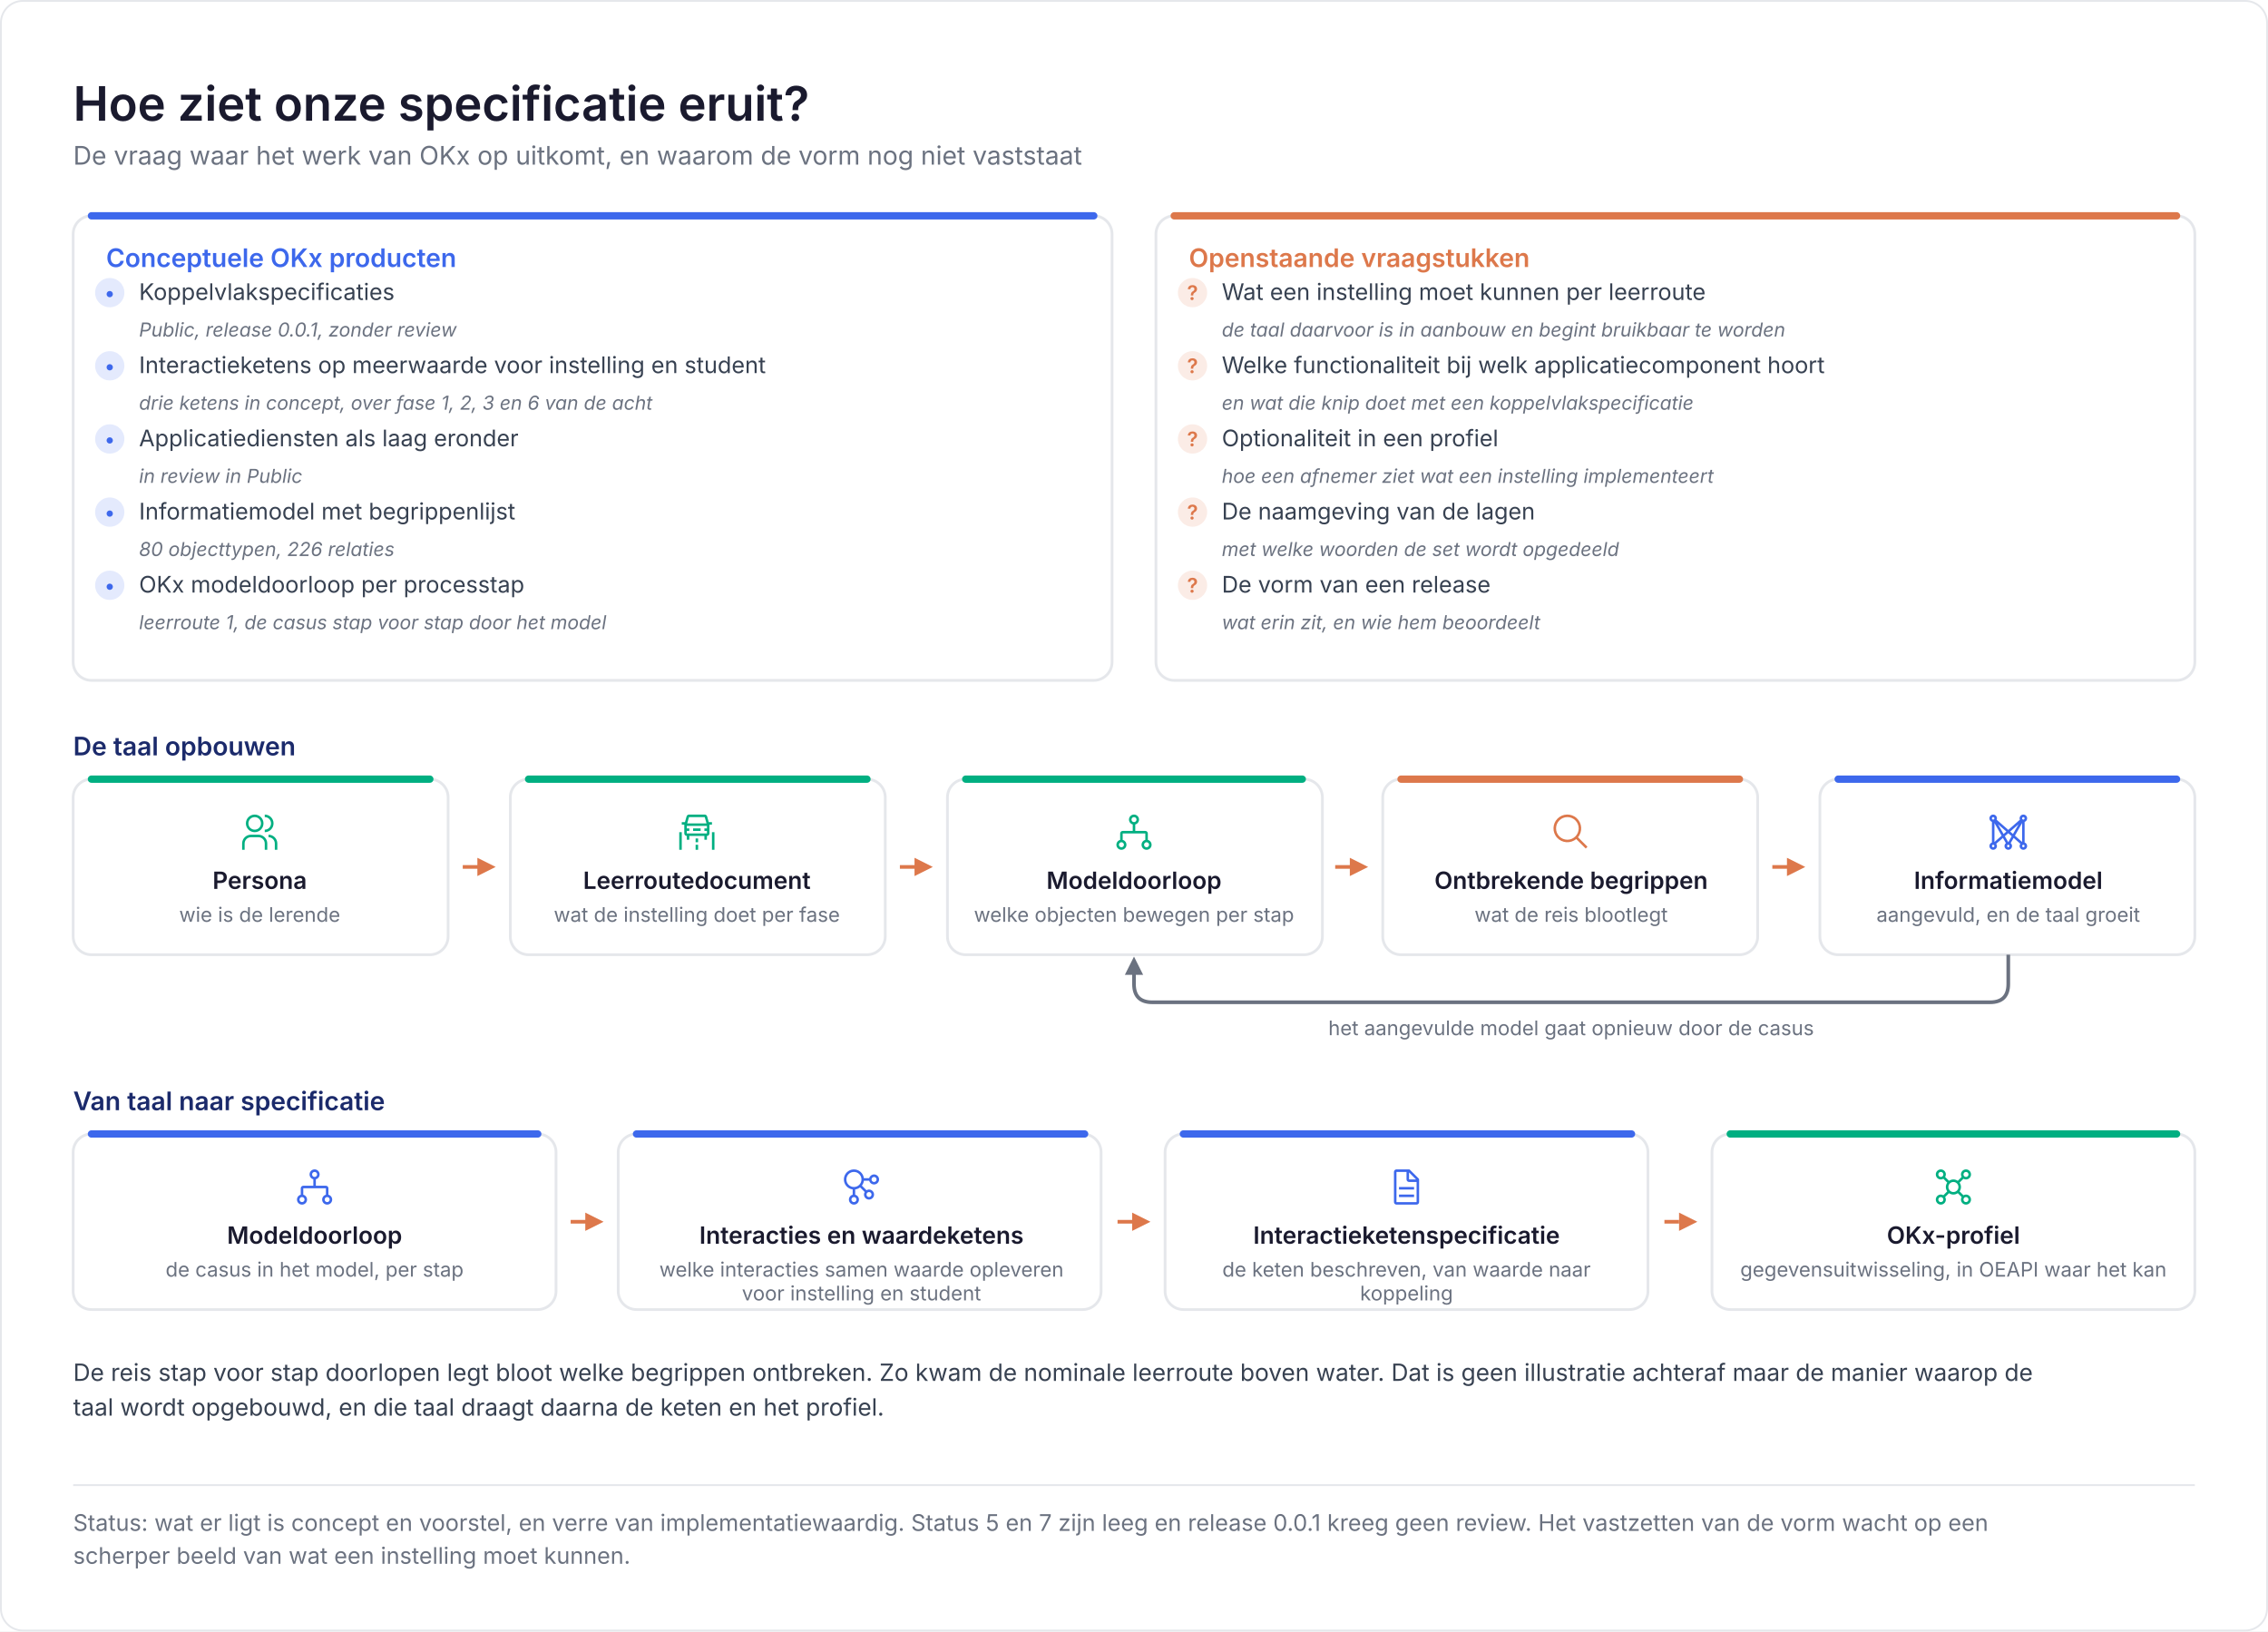
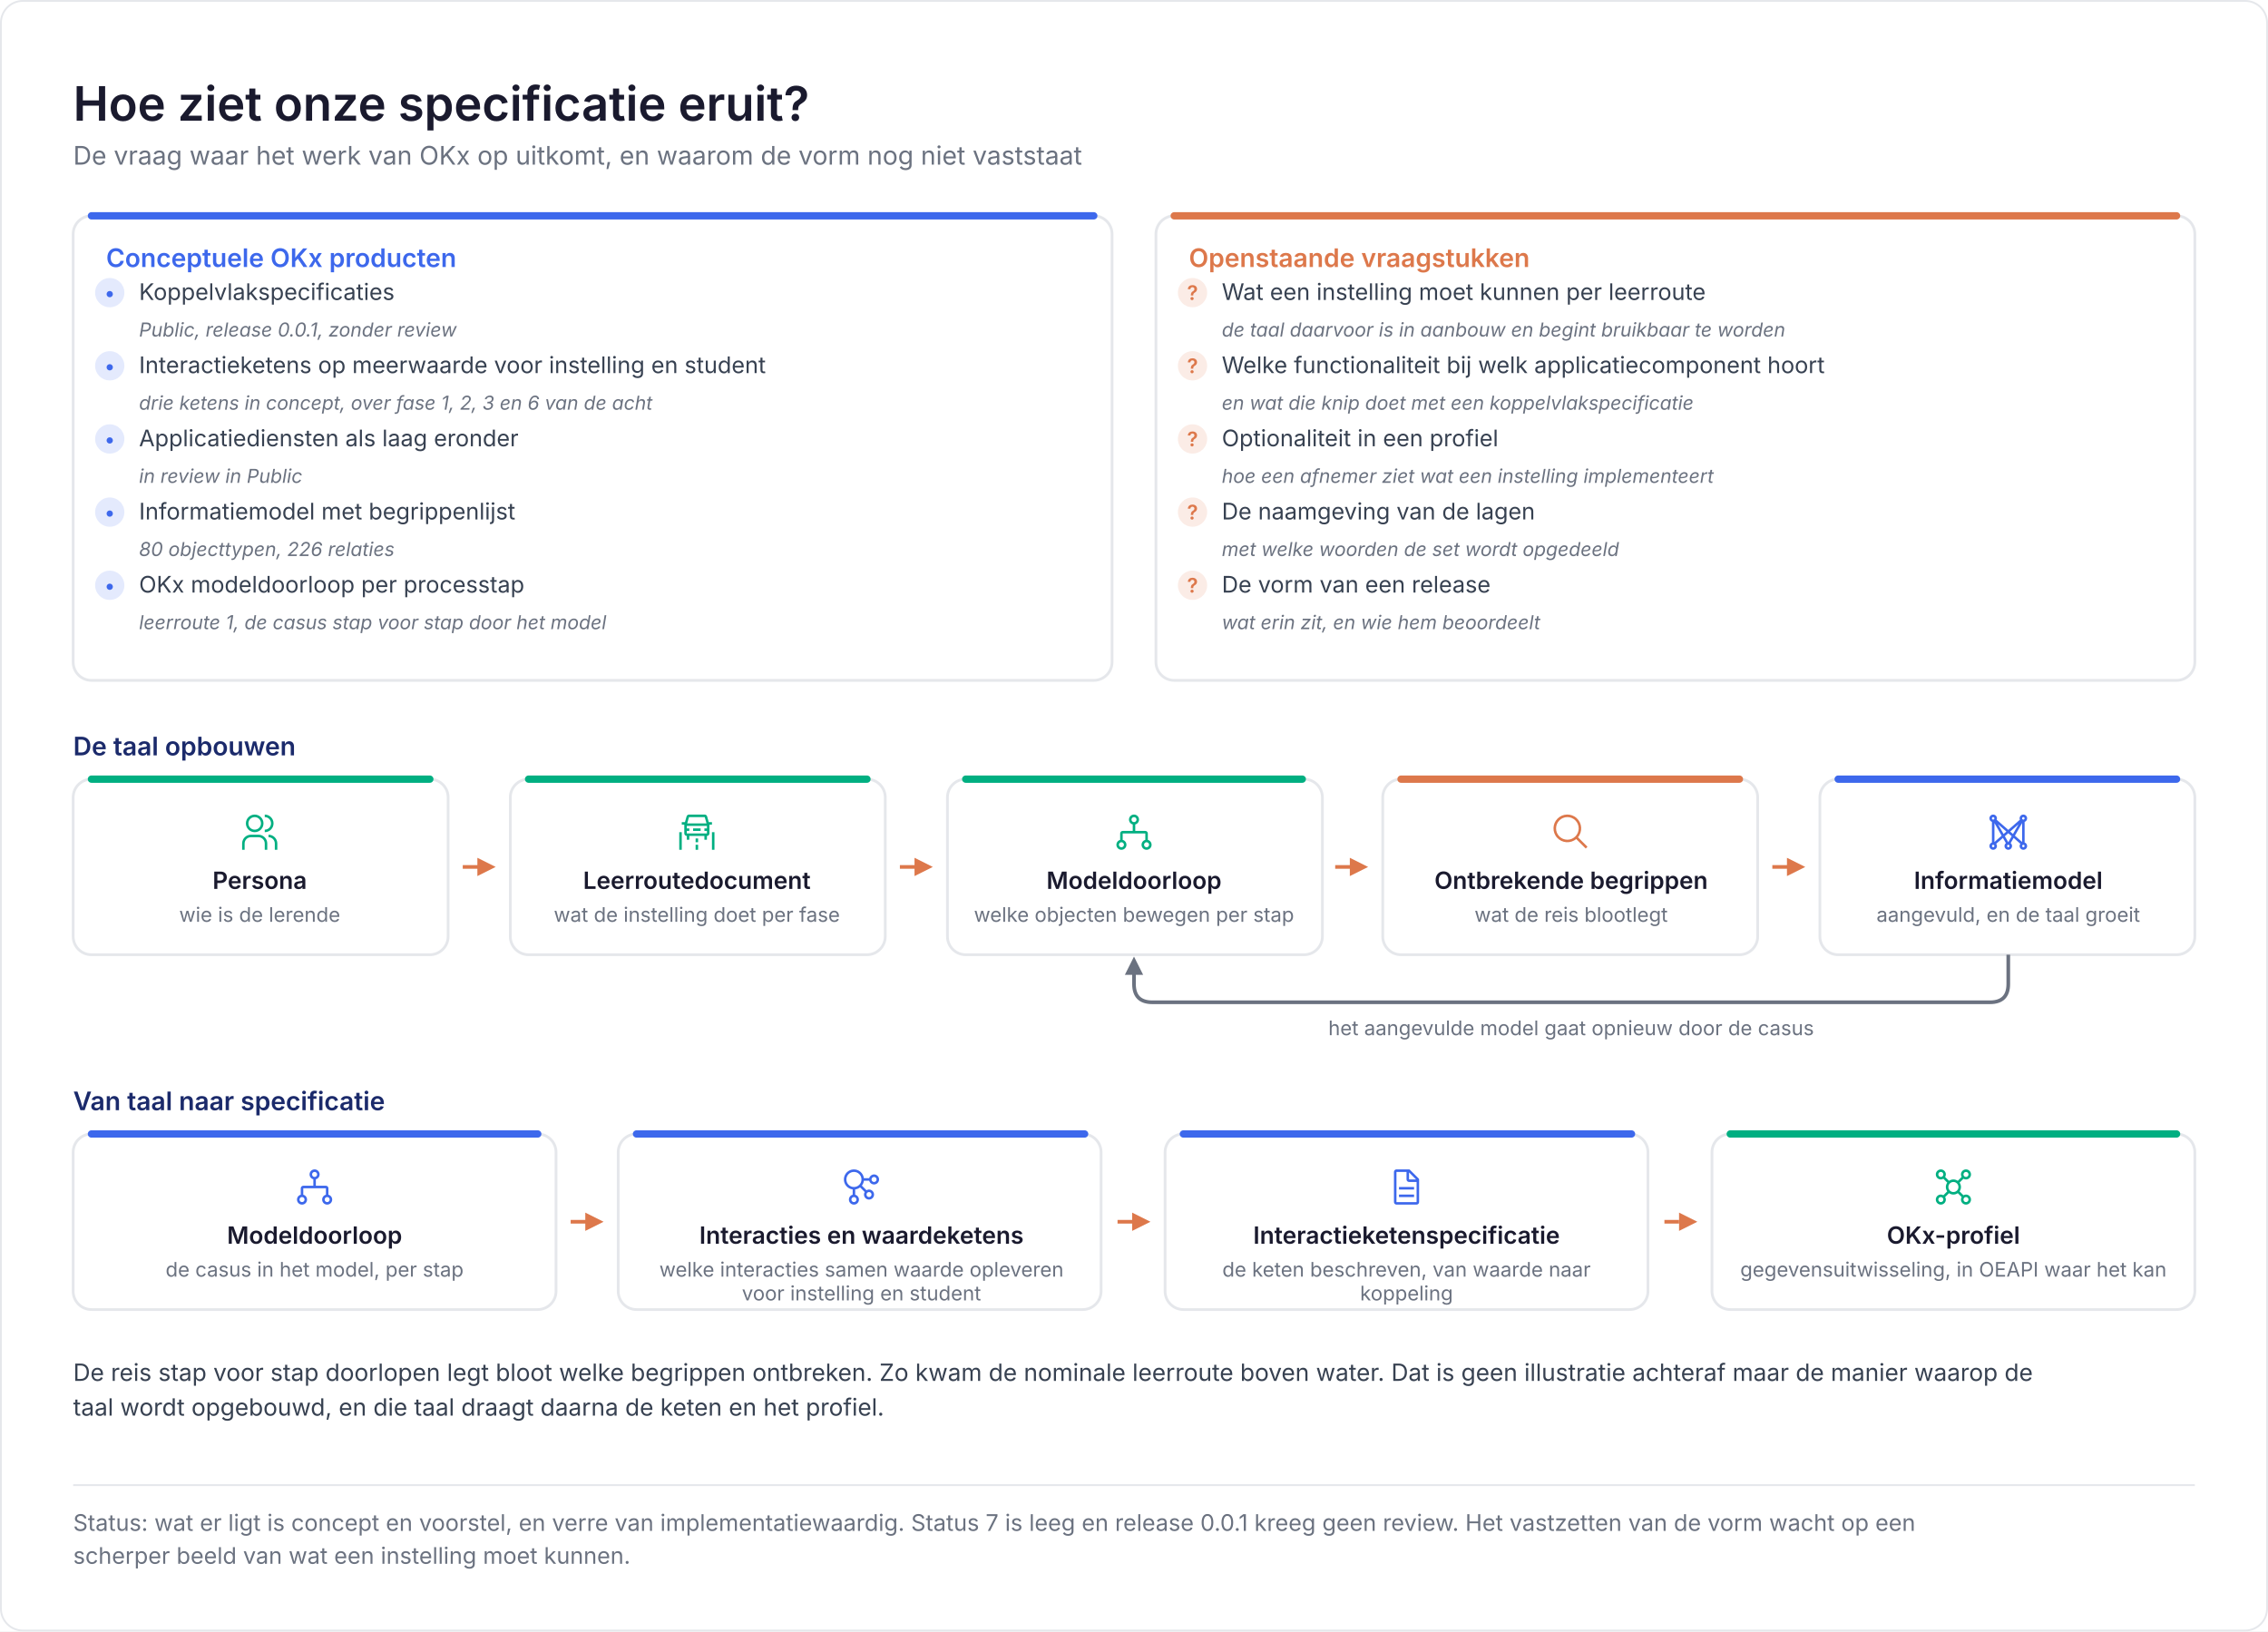
<svg xmlns="http://www.w3.org/2000/svg" viewBox="0 0 1240 892" width="1240" height="892" role="img" aria-label="Hoe ziet onze specificatie eruit?">
  <rect width="1240" height="892" fill="#ffffff" />
  <rect x="0.5" y="0.5" width="1239" height="891" rx="12" fill="none" stroke="#E5E7EB" />
  <text x="40" y="66" font-family="Inter, Segoe UI, Helvetica Neue, Arial, sans-serif" font-size="26" fill="#1A1A2E" font-weight="600">Hoe ziet onze specificatie eruit?</text>
  <text x="40" y="90" font-family="Inter, Segoe UI, Helvetica Neue, Arial, sans-serif" font-size="14" fill="#6B7280">De vraag waar het werk van OKx op uitkomt, en waarom de vorm nog niet vaststaat</text>
  <rect x="40" y="118" width="568" height="254" rx="10" fill="#ffffff" stroke="#E5E7EB" stroke-width="1.5" />
  <path d="M50 118H598" stroke="#3D68EC" stroke-width="4" stroke-linecap="round" />
  <text x="58" y="146" font-family="Inter, Segoe UI, Helvetica Neue, Arial, sans-serif" font-size="14" fill="#3D68EC" font-weight="600">Conceptuele OKx producten</text>
  <circle cx="60" cy="160" r="8" fill="#3D68EC" fill-opacity="0.14" />
  <text x="60" y="164" font-family="Inter, Segoe UI, Helvetica Neue, Arial, sans-serif" font-size="11" fill="#3D68EC" font-weight="600" text-anchor="middle">•</text>
  <text x="76" y="164" font-family="Inter, Segoe UI, Helvetica Neue, Arial, sans-serif" font-size="12.5" fill="#374151">Koppelvlakspecificaties</text>
  <text x="76" y="184" font-family="Inter, Segoe UI, Helvetica Neue, Arial, sans-serif" font-size="10.5" fill="#6B7280" font-style="italic">Public, release 0.0.1, zonder review</text>
  <circle cx="60" cy="200" r="8" fill="#3D68EC" fill-opacity="0.14" />
  <text x="60" y="204" font-family="Inter, Segoe UI, Helvetica Neue, Arial, sans-serif" font-size="11" fill="#3D68EC" font-weight="600" text-anchor="middle">•</text>
  <text x="76" y="204" font-family="Inter, Segoe UI, Helvetica Neue, Arial, sans-serif" font-size="12.5" fill="#374151">Interactieketens op meerwaarde voor instelling en student</text>
  <text x="76" y="224" font-family="Inter, Segoe UI, Helvetica Neue, Arial, sans-serif" font-size="10.5" fill="#6B7280" font-style="italic">drie ketens in concept, over fase 1, 2, 3 en 6 van de acht</text>
  <circle cx="60" cy="240" r="8" fill="#3D68EC" fill-opacity="0.14" />
  <text x="60" y="244" font-family="Inter, Segoe UI, Helvetica Neue, Arial, sans-serif" font-size="11" fill="#3D68EC" font-weight="600" text-anchor="middle">•</text>
  <text x="76" y="244" font-family="Inter, Segoe UI, Helvetica Neue, Arial, sans-serif" font-size="12.5" fill="#374151">Applicatiediensten als laag eronder</text>
  <text x="76" y="264" font-family="Inter, Segoe UI, Helvetica Neue, Arial, sans-serif" font-size="10.5" fill="#6B7280" font-style="italic">in review in Public</text>
  <circle cx="60" cy="280" r="8" fill="#3D68EC" fill-opacity="0.14" />
  <text x="60" y="284" font-family="Inter, Segoe UI, Helvetica Neue, Arial, sans-serif" font-size="11" fill="#3D68EC" font-weight="600" text-anchor="middle">•</text>
  <text x="76" y="284" font-family="Inter, Segoe UI, Helvetica Neue, Arial, sans-serif" font-size="12.5" fill="#374151">Informatiemodel met begrippenlijst</text>
  <text x="76" y="304" font-family="Inter, Segoe UI, Helvetica Neue, Arial, sans-serif" font-size="10.5" fill="#6B7280" font-style="italic">80 objecttypen, 226 relaties</text>
  <circle cx="60" cy="320" r="8" fill="#3D68EC" fill-opacity="0.14" />
  <text x="60" y="324" font-family="Inter, Segoe UI, Helvetica Neue, Arial, sans-serif" font-size="11" fill="#3D68EC" font-weight="600" text-anchor="middle">•</text>
  <text x="76" y="324" font-family="Inter, Segoe UI, Helvetica Neue, Arial, sans-serif" font-size="12.5" fill="#374151">OKx modeldoorloop per processtap</text>
  <text x="76" y="344" font-family="Inter, Segoe UI, Helvetica Neue, Arial, sans-serif" font-size="10.5" fill="#6B7280" font-style="italic">leerroute 1, de casus stap voor stap door het model</text>
  <rect x="632" y="118" width="568" height="254" rx="10" fill="#ffffff" stroke="#E5E7EB" stroke-width="1.5" />
  <path d="M642 118H1190" stroke="#DD784B" stroke-width="4" stroke-linecap="round" />
  <text x="650" y="146" font-family="Inter, Segoe UI, Helvetica Neue, Arial, sans-serif" font-size="14" fill="#DD784B" font-weight="600">Openstaande vraagstukken</text>
  <circle cx="652" cy="160" r="8" fill="#DD784B" fill-opacity="0.14" />
  <text x="652" y="164" font-family="Inter, Segoe UI, Helvetica Neue, Arial, sans-serif" font-size="11" fill="#DD784B" font-weight="600" text-anchor="middle">?</text>
  <text x="668" y="164" font-family="Inter, Segoe UI, Helvetica Neue, Arial, sans-serif" font-size="12.5" fill="#374151">Wat een instelling moet kunnen per leerroute</text>
  <text x="668" y="184" font-family="Inter, Segoe UI, Helvetica Neue, Arial, sans-serif" font-size="10.5" fill="#6B7280" font-style="italic">de taal daarvoor is in aanbouw en begint bruikbaar te worden</text>
  <circle cx="652" cy="200" r="8" fill="#DD784B" fill-opacity="0.14" />
  <text x="652" y="204" font-family="Inter, Segoe UI, Helvetica Neue, Arial, sans-serif" font-size="11" fill="#DD784B" font-weight="600" text-anchor="middle">?</text>
  <text x="668" y="204" font-family="Inter, Segoe UI, Helvetica Neue, Arial, sans-serif" font-size="12.5" fill="#374151">Welke functionaliteit bij welk applicatiecomponent hoort</text>
  <text x="668" y="224" font-family="Inter, Segoe UI, Helvetica Neue, Arial, sans-serif" font-size="10.5" fill="#6B7280" font-style="italic">en wat die knip doet met een koppelvlakspecificatie</text>
  <circle cx="652" cy="240" r="8" fill="#DD784B" fill-opacity="0.14" />
  <text x="652" y="244" font-family="Inter, Segoe UI, Helvetica Neue, Arial, sans-serif" font-size="11" fill="#DD784B" font-weight="600" text-anchor="middle">?</text>
  <text x="668" y="244" font-family="Inter, Segoe UI, Helvetica Neue, Arial, sans-serif" font-size="12.5" fill="#374151">Optionaliteit in een profiel</text>
  <text x="668" y="264" font-family="Inter, Segoe UI, Helvetica Neue, Arial, sans-serif" font-size="10.5" fill="#6B7280" font-style="italic">hoe een afnemer ziet wat een instelling implementeert</text>
  <circle cx="652" cy="280" r="8" fill="#DD784B" fill-opacity="0.14" />
  <text x="652" y="284" font-family="Inter, Segoe UI, Helvetica Neue, Arial, sans-serif" font-size="11" fill="#DD784B" font-weight="600" text-anchor="middle">?</text>
  <text x="668" y="284" font-family="Inter, Segoe UI, Helvetica Neue, Arial, sans-serif" font-size="12.5" fill="#374151">De naamgeving van de lagen</text>
  <text x="668" y="304" font-family="Inter, Segoe UI, Helvetica Neue, Arial, sans-serif" font-size="10.5" fill="#6B7280" font-style="italic">met welke woorden de set wordt opgedeeld</text>
  <circle cx="652" cy="320" r="8" fill="#DD784B" fill-opacity="0.14" />
  <text x="652" y="324" font-family="Inter, Segoe UI, Helvetica Neue, Arial, sans-serif" font-size="11" fill="#DD784B" font-weight="600" text-anchor="middle">?</text>
  <text x="668" y="324" font-family="Inter, Segoe UI, Helvetica Neue, Arial, sans-serif" font-size="12.5" fill="#374151">De vorm van een release</text>
  <text x="668" y="344" font-family="Inter, Segoe UI, Helvetica Neue, Arial, sans-serif" font-size="10.5" fill="#6B7280" font-style="italic">wat erin zit, en wie hem beoordeelt</text>
  <text x="40" y="413" font-family="Inter, Segoe UI, Helvetica Neue, Arial, sans-serif" font-size="14" fill="#1B2A6B" font-weight="600">De taal opbouwen</text>
  <rect x="40" y="426" width="205" height="96" rx="10" fill="#ffffff" stroke="#E5E7EB" stroke-width="1.5" />
  <path d="M50 426H235" stroke="#00AF81" stroke-width="4" stroke-linecap="round" />
  <g transform="translate(131 444) scale(0.6875)">
    <path fill="#00AF81" d="M30 30h-2v-5a5.006 5.006 0 0 0-5-5v-2a7.01 7.01 0 0 1 7 7Zm-8 0h-2v-5a5.006 5.006 0 0 0-5-5H9a5.006 5.006 0 0 0-5 5v5H2v-5a7.01 7.01 0 0 1 7-7h6a7.01 7.01 0 0 1 7 7ZM20 2v2a5 5 0 0 1 0 10v2a7 7 0 0 0 0-14m-8 2a5 5 0 1 1-5 5a5 5 0 0 1 5-5m0-2a7 7 0 1 0 7 7a7 7 0 0 0-7-7" />
  </g>
  <text x="142" y="486" font-family="Inter, Segoe UI, Helvetica Neue, Arial, sans-serif" font-size="13" fill="#1A1A2E" font-weight="600" text-anchor="middle">Persona</text>
  <text x="142" y="504" font-family="Inter, Segoe UI, Helvetica Neue, Arial, sans-serif" font-size="11" fill="#6B7280" text-anchor="middle">wie is de lerende</text>
  <path d="M253 474H262" stroke="#DD784B" stroke-width="2" />
  <path d="M271 474l-10 -5v10z" fill="#DD784B" />
  <rect x="279" y="426" width="205" height="96" rx="10" fill="#ffffff" stroke="#E5E7EB" stroke-width="1.5" />
  <path d="M289 426H474" stroke="#00AF81" stroke-width="4" stroke-linecap="round" />
  <g transform="translate(370 444) scale(0.6875)">
    <path fill="#00AF81" d="M13 13h6v2h-6z" />
    <path fill="#00AF81" d="m25.44 8l-1.27-4.55A2.01 2.01 0 0 0 22.246 2H9.754a2.01 2.01 0 0 0-1.923 1.45L6.531 8H4v2h2v7a2.003 2.003 0 0 0 2 2v3h2v-3h12v3h2v-3a2.003 2.003 0 0 0 2-2v-7h2V8ZM9.755 4h12.492l1.428 5H8.326ZM24 13h-2v2h2v2H8v-2h2v-2H8v-2h16ZM2 16h2v14H2zm26 0h2v14h-2z" />
    <path fill="#00AF81" d="M15 21h2v3h-2zm0 5h2v4h-2z" />
  </g>
  <text x="381" y="486" font-family="Inter, Segoe UI, Helvetica Neue, Arial, sans-serif" font-size="13" fill="#1A1A2E" font-weight="600" text-anchor="middle">Leerroutedocument</text>
  <text x="381" y="504" font-family="Inter, Segoe UI, Helvetica Neue, Arial, sans-serif" font-size="11" fill="#6B7280" text-anchor="middle">wat de instelling doet per fase</text>
  <path d="M492 474H501" stroke="#DD784B" stroke-width="2" />
  <path d="M510 474l-10 -5v10z" fill="#DD784B" />
  <rect x="518" y="426" width="205" height="96" rx="10" fill="#ffffff" stroke="#E5E7EB" stroke-width="1.5" />
  <path d="M528 426H712" stroke="#00AF81" stroke-width="4" stroke-linecap="round" />
  <g transform="translate(609 444) scale(0.6875)">
    <path fill="#00AF81" d="M27 22.14V17a2 2 0 0 0-2-2h-8V9.86a4 4 0 1 0-2 0V15H7a2 2 0 0 0-2 2v5.14a4 4 0 1 0 2 0V17h18v5.14a4 4 0 1 0 2 0M8 26a2 2 0 1 1-2-2a2 2 0 0 1 2 2m6-20a2 2 0 1 1 2 2a2 2 0 0 1-2-2m12 22a2 2 0 1 1 2-2a2 2 0 0 1-2 2" />
  </g>
  <text x="620" y="486" font-family="Inter, Segoe UI, Helvetica Neue, Arial, sans-serif" font-size="13" fill="#1A1A2E" font-weight="600" text-anchor="middle">Modeldoorloop</text>
  <text x="620" y="504" font-family="Inter, Segoe UI, Helvetica Neue, Arial, sans-serif" font-size="11" fill="#6B7280" text-anchor="middle">welke objecten bewegen per stap</text>
  <path d="M730 474H739" stroke="#DD784B" stroke-width="2" />
  <path d="M748 474l-10 -5v10z" fill="#DD784B" />
  <rect x="756" y="426" width="205" height="96" rx="10" fill="#ffffff" stroke="#E5E7EB" stroke-width="1.5" />
  <path d="M766 426H951" stroke="#DD784B" stroke-width="4" stroke-linecap="round" />
  <g transform="translate(848 444) scale(0.6875)">
    <path fill="#DD784B" d="m29 27.586l-7.552-7.552a11.018 11.018 0 1 0-1.414 1.414L27.586 29ZM4 13a9 9 0 1 1 9 9a9.01 9.01 0 0 1-9-9" />
  </g>
  <text x="859" y="486" font-family="Inter, Segoe UI, Helvetica Neue, Arial, sans-serif" font-size="13" fill="#1A1A2E" font-weight="600" text-anchor="middle">Ontbrekende begrippen</text>
  <text x="859" y="504" font-family="Inter, Segoe UI, Helvetica Neue, Arial, sans-serif" font-size="11" fill="#6B7280" text-anchor="middle">wat de reis blootlegt</text>
  <path d="M969 474H978" stroke="#DD784B" stroke-width="2" />
  <path d="M987 474l-10 -5v10z" fill="#DD784B" />
  <rect x="995" y="426" width="205" height="96" rx="10" fill="#ffffff" stroke="#E5E7EB" stroke-width="1.5" />
  <path d="M1005 426H1190" stroke="#3D68EC" stroke-width="4" stroke-linecap="round" />
  <g transform="translate(1087 444) scale(0.6875)">
    <path fill="#3D68EC" d="M29 24.184V7.816A3 3 0 0 0 31 5c0-1.654-1.346-3-3-3s-3 1.346-3 3c0 .392.08.763.217 1.106L16 14.171L6.783 6.106A3 3 0 0 0 7 5c0-1.654-1.346-3-3-3S1 3.346 1 5c0 1.302.838 2.401 2 2.815v16.37A2.995 2.995 0 0 0 1 27c0 1.654 1.346 3 3 3s3-1.346 3-3a2.97 2.97 0 0 0-.595-1.775l5.333-4.668l2.365 4.138A2.98 2.98 0 0 0 13 27c0 1.654 1.346 3 3 3s3-1.346 3-3c0-.931-.435-1.754-1.103-2.305l2.365-4.138l5.333 4.667A2.97 2.97 0 0 0 25 27c0 1.654 1.346 3 3 3s3-1.346 3-3a3 3 0 0 0-2-2.816M28 4a1.001 1.001 0 0 1 0 2a1 1 0 0 1 0-2m-3.822 5.673l-4.44 7.77l-2.22-1.943zM14.482 15.5l-2.22 1.942l-4.44-7.77zM4 4a1.001 1.001 0 0 1 0 2a1 1 0 0 1 0-2m0 24a1.001 1.001 0 0 1 0-2a1.001 1.001 0 0 1 0 2m1-4.204V8.766l5.726 10.02zM16 28a1.001 1.001 0 0 1 0-2a1.001 1.001 0 0 1 0 2m0-4.015l-2.726-4.771L16 16.829l2.726 2.385zm11-15.22v15.031l-5.726-5.01zM28 28a1.001 1.001 0 0 1 0-2a1.001 1.001 0 0 1 0 2" />
  </g>
  <text x="1098" y="486" font-family="Inter, Segoe UI, Helvetica Neue, Arial, sans-serif" font-size="13" fill="#1A1A2E" font-weight="600" text-anchor="middle">Informatiemodel</text>
  <text x="1098" y="504" font-family="Inter, Segoe UI, Helvetica Neue, Arial, sans-serif" font-size="11" fill="#6B7280" text-anchor="middle">aangevuld, en de taal groeit</text>
  <path d="M1098 522V538q0 10 -10 10H630q-10 0 -10 -10V531" fill="none" stroke="#6B7280" stroke-width="2" />
  <path d="M620 523l-5 10h10z" fill="#6B7280" />
  <text x="859" y="566" font-family="Inter, Segoe UI, Helvetica Neue, Arial, sans-serif" font-size="11" fill="#6B7280" text-anchor="middle">het aangevulde model gaat opnieuw door de casus</text>
  <text x="40" y="607" font-family="Inter, Segoe UI, Helvetica Neue, Arial, sans-serif" font-size="14" fill="#1B2A6B" font-weight="600">Van taal naar specificatie</text>
  <rect x="40" y="620" width="264" height="96" rx="10" fill="#ffffff" stroke="#E5E7EB" stroke-width="1.5" />
  <path d="M50 620H294" stroke="#3D68EC" stroke-width="4" stroke-linecap="round" />
  <g transform="translate(161 638) scale(0.6875)">
    <path fill="#3D68EC" d="M27 22.14V17a2 2 0 0 0-2-2h-8V9.86a4 4 0 1 0-2 0V15H7a2 2 0 0 0-2 2v5.14a4 4 0 1 0 2 0V17h18v5.14a4 4 0 1 0 2 0M8 26a2 2 0 1 1-2-2a2 2 0 0 1 2 2m6-20a2 2 0 1 1 2 2a2 2 0 0 1-2-2m12 22a2 2 0 1 1 2-2a2 2 0 0 1-2 2" />
  </g>
  <text x="172" y="680" font-family="Inter, Segoe UI, Helvetica Neue, Arial, sans-serif" font-size="13" fill="#1A1A2E" font-weight="600" text-anchor="middle">Modeldoorloop</text>
  <text x="172" y="698" font-family="Inter, Segoe UI, Helvetica Neue, Arial, sans-serif" font-size="11" fill="#6B7280" text-anchor="middle">de casus in het model, per stap</text>
  <path d="M312 668H322" stroke="#DD784B" stroke-width="2" />
  <path d="M330 668l-10 -5v10z" fill="#DD784B" />
  <rect x="338" y="620" width="264" height="96" rx="10" fill="#ffffff" stroke="#E5E7EB" stroke-width="1.5" />
  <path d="M348 620H593" stroke="#3D68EC" stroke-width="4" stroke-linecap="round" />
  <g transform="translate(460 638) scale(0.6875)">
    <path fill="#3D68EC" d="M26 6a3.996 3.996 0 0 0-3.858 3H17.93A7.996 7.996 0 1 0 9 17.93v4.212a4 4 0 1 0 2 0v-4.211a7.95 7.95 0 0 0 3.898-1.62l3.669 3.67A3.95 3.95 0 0 0 18 22a4 4 0 1 0 4-4a3.95 3.95 0 0 0-2.019.567l-3.67-3.67A7.95 7.95 0 0 0 17.932 11h4.211A3.993 3.993 0 1 0 26 6M12 26a2 2 0 1 1-2-2a2 2 0 0 1 2 2m-2-10a6 6 0 1 1 6-6a6.007 6.007 0 0 1-6 6m14 6a2 2 0 1 1-2-2a2 2 0 0 1 2 2m2-10a2 2 0 1 1 2-2a2 2 0 0 1-2 2" />
  </g>
  <text x="471" y="680" font-family="Inter, Segoe UI, Helvetica Neue, Arial, sans-serif" font-size="13" fill="#1A1A2E" font-weight="600" text-anchor="middle">Interacties en waardeketens</text>
  <text x="471" y="698" font-family="Inter, Segoe UI, Helvetica Neue, Arial, sans-serif" font-size="11" fill="#6B7280" text-anchor="middle">welke interacties samen waarde opleveren</text>
  <text x="471" y="711" font-family="Inter, Segoe UI, Helvetica Neue, Arial, sans-serif" font-size="11" fill="#6B7280" text-anchor="middle">voor instelling en student</text>
  <path d="M611 668H620" stroke="#DD784B" stroke-width="2" />
  <path d="M629 668l-10 -5v10z" fill="#DD784B" />
  <rect x="637" y="620" width="264" height="96" rx="10" fill="#ffffff" stroke="#E5E7EB" stroke-width="1.5" />
  <path d="M647 620H892" stroke="#3D68EC" stroke-width="4" stroke-linecap="round" />
  <g transform="translate(758 638) scale(0.6875)">
    <path fill="#3D68EC" d="m25.7 9.3l-7-7c-.2-.2-.4-.3-.7-.3H8c-1.1 0-2 .9-2 2v24c0 1.1.9 2 2 2h16c1.1 0 2-.9 2-2V10c0-.3-.1-.5-.3-.7M18 4.4l5.6 5.6H18zM24 28H8V4h8v6c0 1.1.9 2 2 2h6z" />
    <path fill="#3D68EC" d="M10 22h12v2H10zm0-6h12v2H10z" />
  </g>
  <text x="769" y="680" font-family="Inter, Segoe UI, Helvetica Neue, Arial, sans-serif" font-size="13" fill="#1A1A2E" font-weight="600" text-anchor="middle">Interactieketenspecificatie</text>
  <text x="769" y="698" font-family="Inter, Segoe UI, Helvetica Neue, Arial, sans-serif" font-size="11" fill="#6B7280" text-anchor="middle">de keten beschreven, van waarde naar</text>
  <text x="769" y="711" font-family="Inter, Segoe UI, Helvetica Neue, Arial, sans-serif" font-size="11" fill="#6B7280" text-anchor="middle">koppeling</text>
  <path d="M910 668H918" stroke="#DD784B" stroke-width="2" />
  <path d="M928 668l-10 -5v10z" fill="#DD784B" />
  <rect x="936" y="620" width="264" height="96" rx="10" fill="#ffffff" stroke="#E5E7EB" stroke-width="1.5" />
  <path d="M946 620H1190" stroke="#00AF81" stroke-width="4" stroke-linecap="round" />
  <g transform="translate(1057 638) scale(0.6875)">
    <path fill="#00AF81" d="M26 22a3.86 3.86 0 0 0-2 .57l-3.09-3.1a6 6 0 0 0 0-6.94L24 9.43a3.86 3.86 0 0 0 2 .57a4 4 0 1 0-4-4a3.86 3.86 0 0 0 .57 2l-3.1 3.09a6 6 0 0 0-6.94 0L9.43 8A3.86 3.86 0 0 0 10 6a4 4 0 1 0-4 4a3.86 3.86 0 0 0 2-.57l3.09 3.1a6 6 0 0 0 0 6.94L8 22.57A3.86 3.86 0 0 0 6 22a4 4 0 1 0 4 4a3.86 3.86 0 0 0-.57-2l3.1-3.09a6 6 0 0 0 6.94 0l3.1 3.09a3.86 3.86 0 0 0-.57 2a4 4 0 1 0 4-4m0-18a2 2 0 1 1-2 2a2 2 0 0 1 2-2M4 6a2 2 0 1 1 2 2a2 2 0 0 1-2-2m2 22a2 2 0 1 1 2-2a2 2 0 0 1-2 2m10-8a4 4 0 1 1 4-4a4 4 0 0 1-4 4m10 8a2 2 0 1 1 2-2a2 2 0 0 1-2 2" />
  </g>
  <text x="1068" y="680" font-family="Inter, Segoe UI, Helvetica Neue, Arial, sans-serif" font-size="13" fill="#1A1A2E" font-weight="600" text-anchor="middle">OKx-profiel</text>
  <text x="1068" y="698" font-family="Inter, Segoe UI, Helvetica Neue, Arial, sans-serif" font-size="11" fill="#6B7280" text-anchor="middle">gegevensuitwisseling, in OEAPI waar het kan</text>
  <text x="40" y="755" font-family="Inter, Segoe UI, Helvetica Neue, Arial, sans-serif" font-size="13" fill="#374151">De reis stap voor stap doorlopen legt bloot welke begrippen ontbreken. Zo kwam de nominale leerroute boven water. Dat is geen illustratie achteraf maar de manier waarop de</text>
  <text x="40" y="774" font-family="Inter, Segoe UI, Helvetica Neue, Arial, sans-serif" font-size="13" fill="#374151">taal wordt opgebouwd, en die taal draagt daarna de keten en het profiel.</text>
  <path d="M40 812H1200" stroke="#E5E7EB" stroke-width="1" />
-   <text x="40" y="837" font-family="Inter, Segoe UI, Helvetica Neue, Arial, sans-serif" font-size="12.5" fill="#6B7280">Status: wat er ligt is concept en voorstel, en verre van implementatiewaardig. Status 5 en 7 zijn leeg en release 0.0.1 kreeg geen review. Het vastzetten van de vorm wacht op een</text>
+   <text x="40" y="837" font-family="Inter, Segoe UI, Helvetica Neue, Arial, sans-serif" font-size="12.5" fill="#6B7280">Status: wat er ligt is concept en voorstel, en verre van implementatiewaardig. Status 7 is leeg en release 0.0.1 kreeg geen review. Het vastzetten van de vorm wacht op een</text>
  <text x="40" y="855" font-family="Inter, Segoe UI, Helvetica Neue, Arial, sans-serif" font-size="12.5" fill="#6B7280">scherper beeld van wat een instelling moet kunnen.</text>
</svg>
